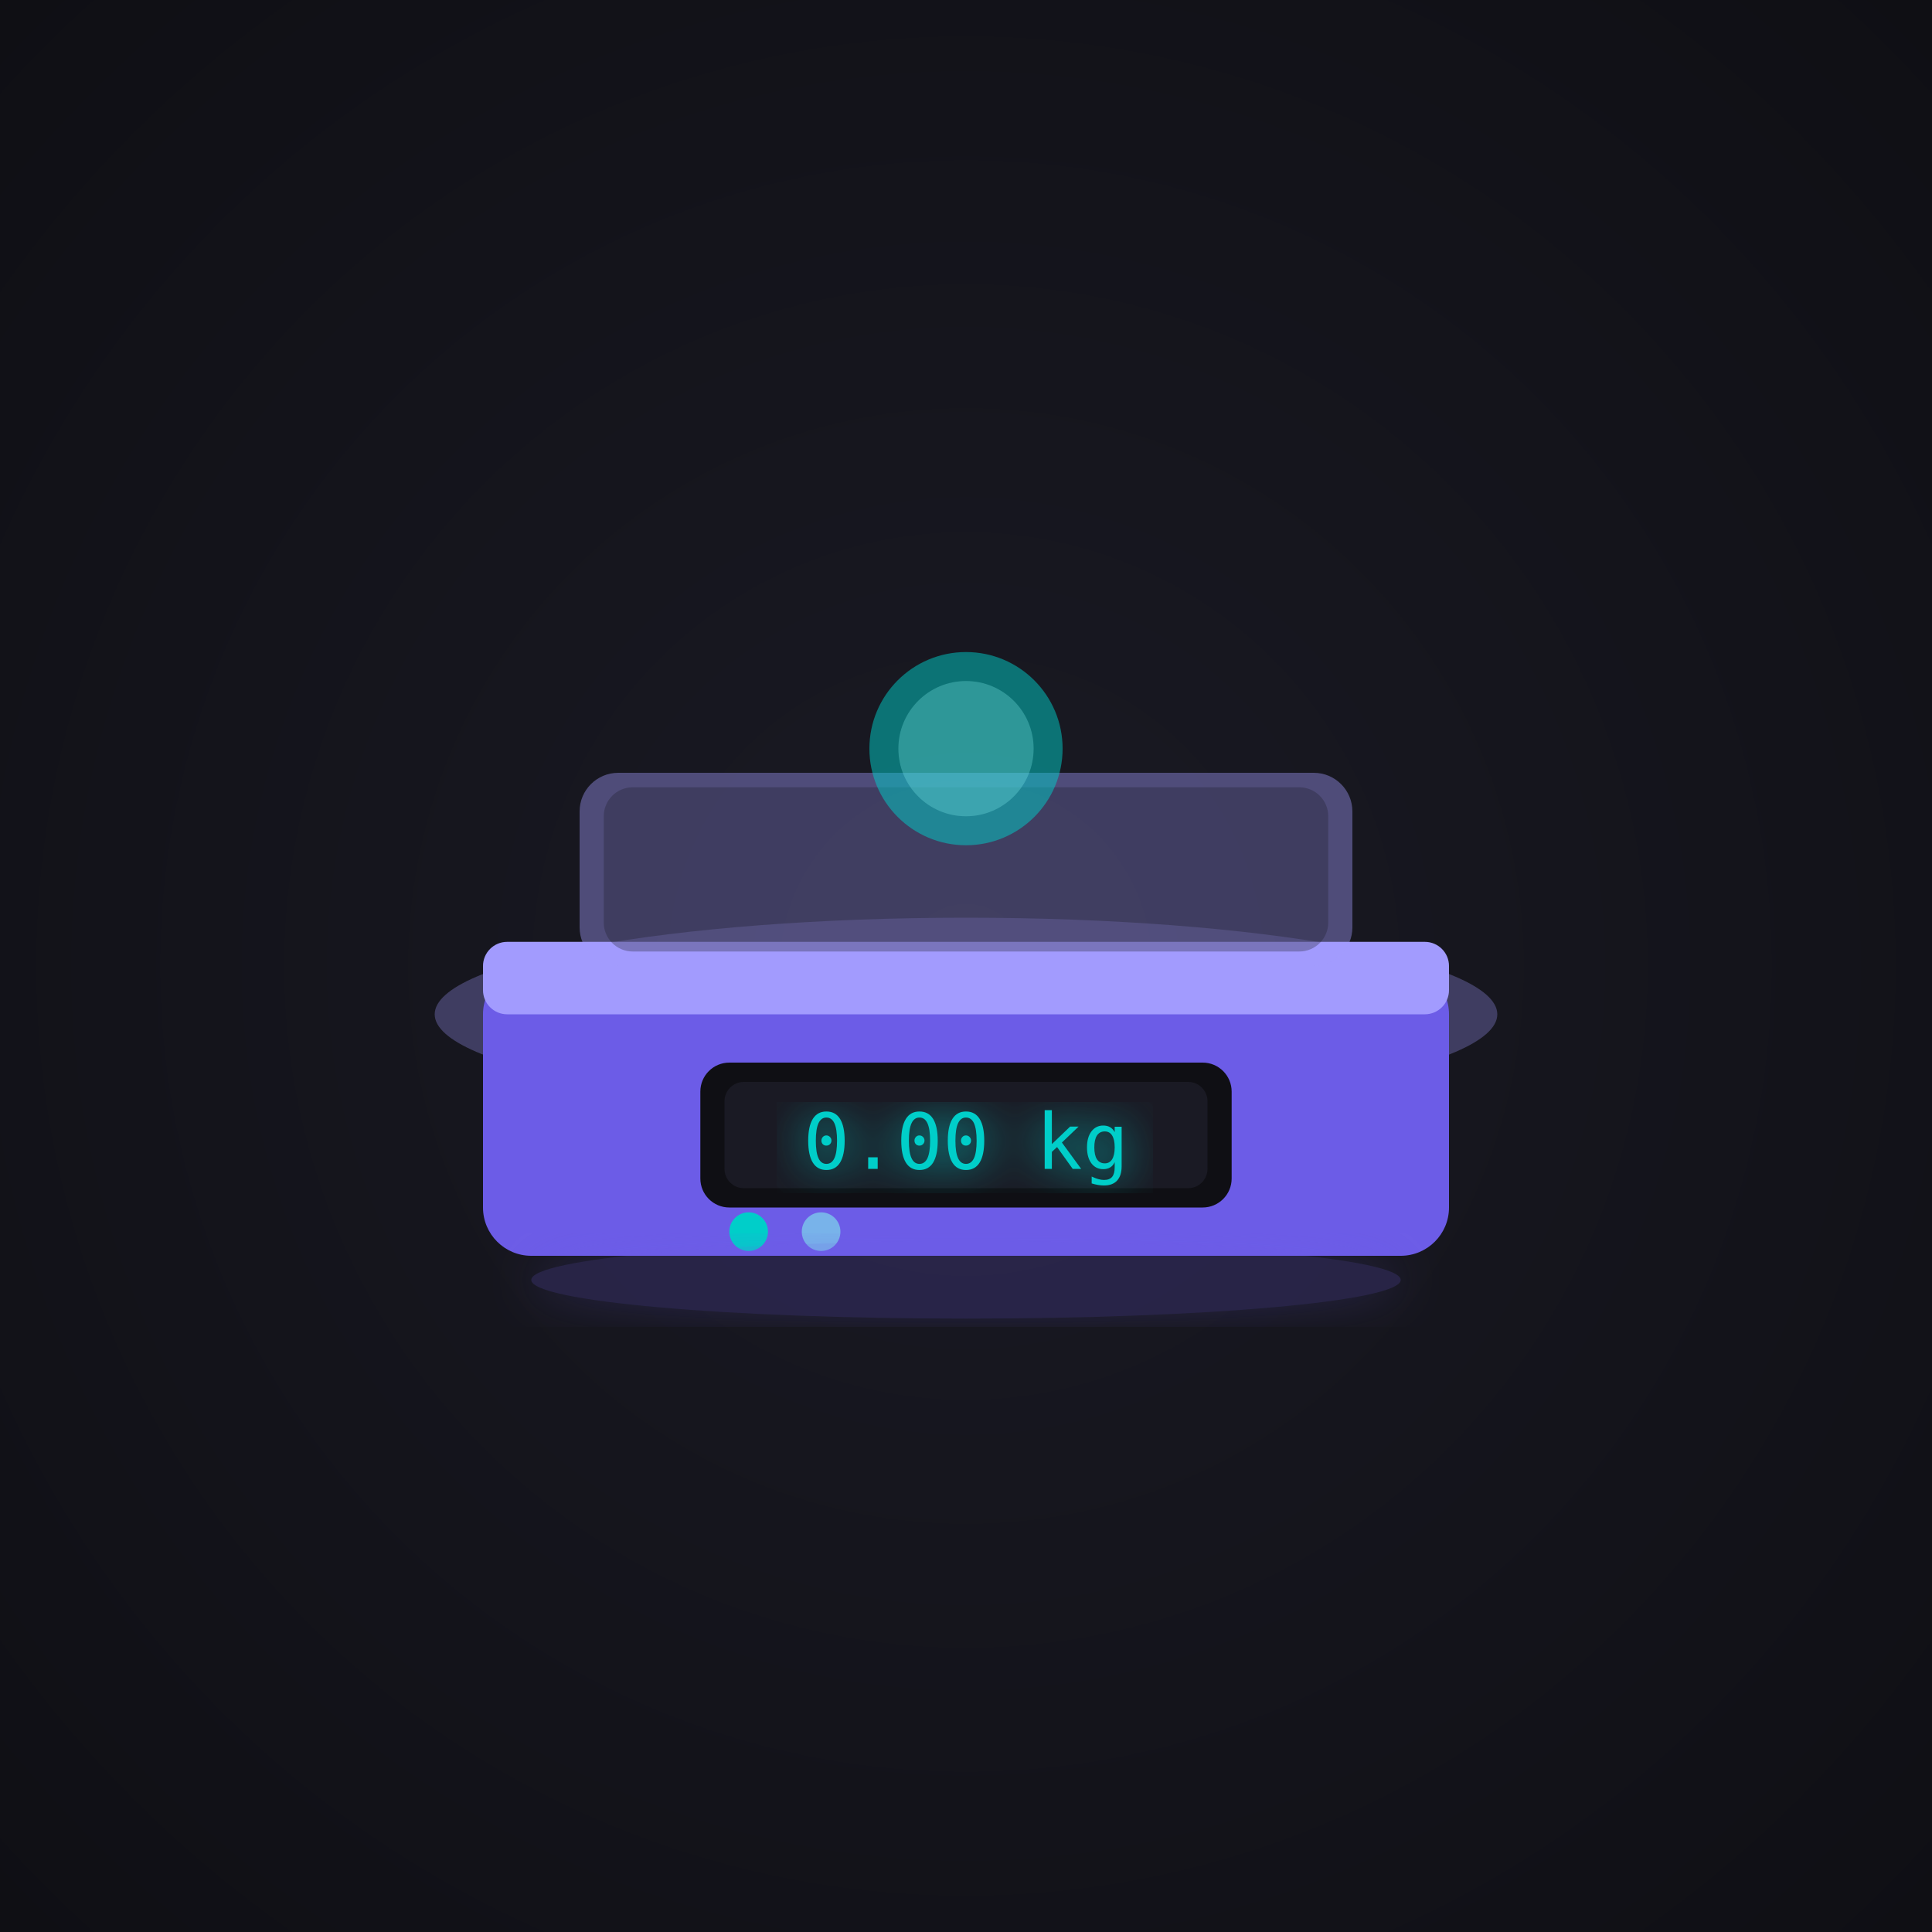
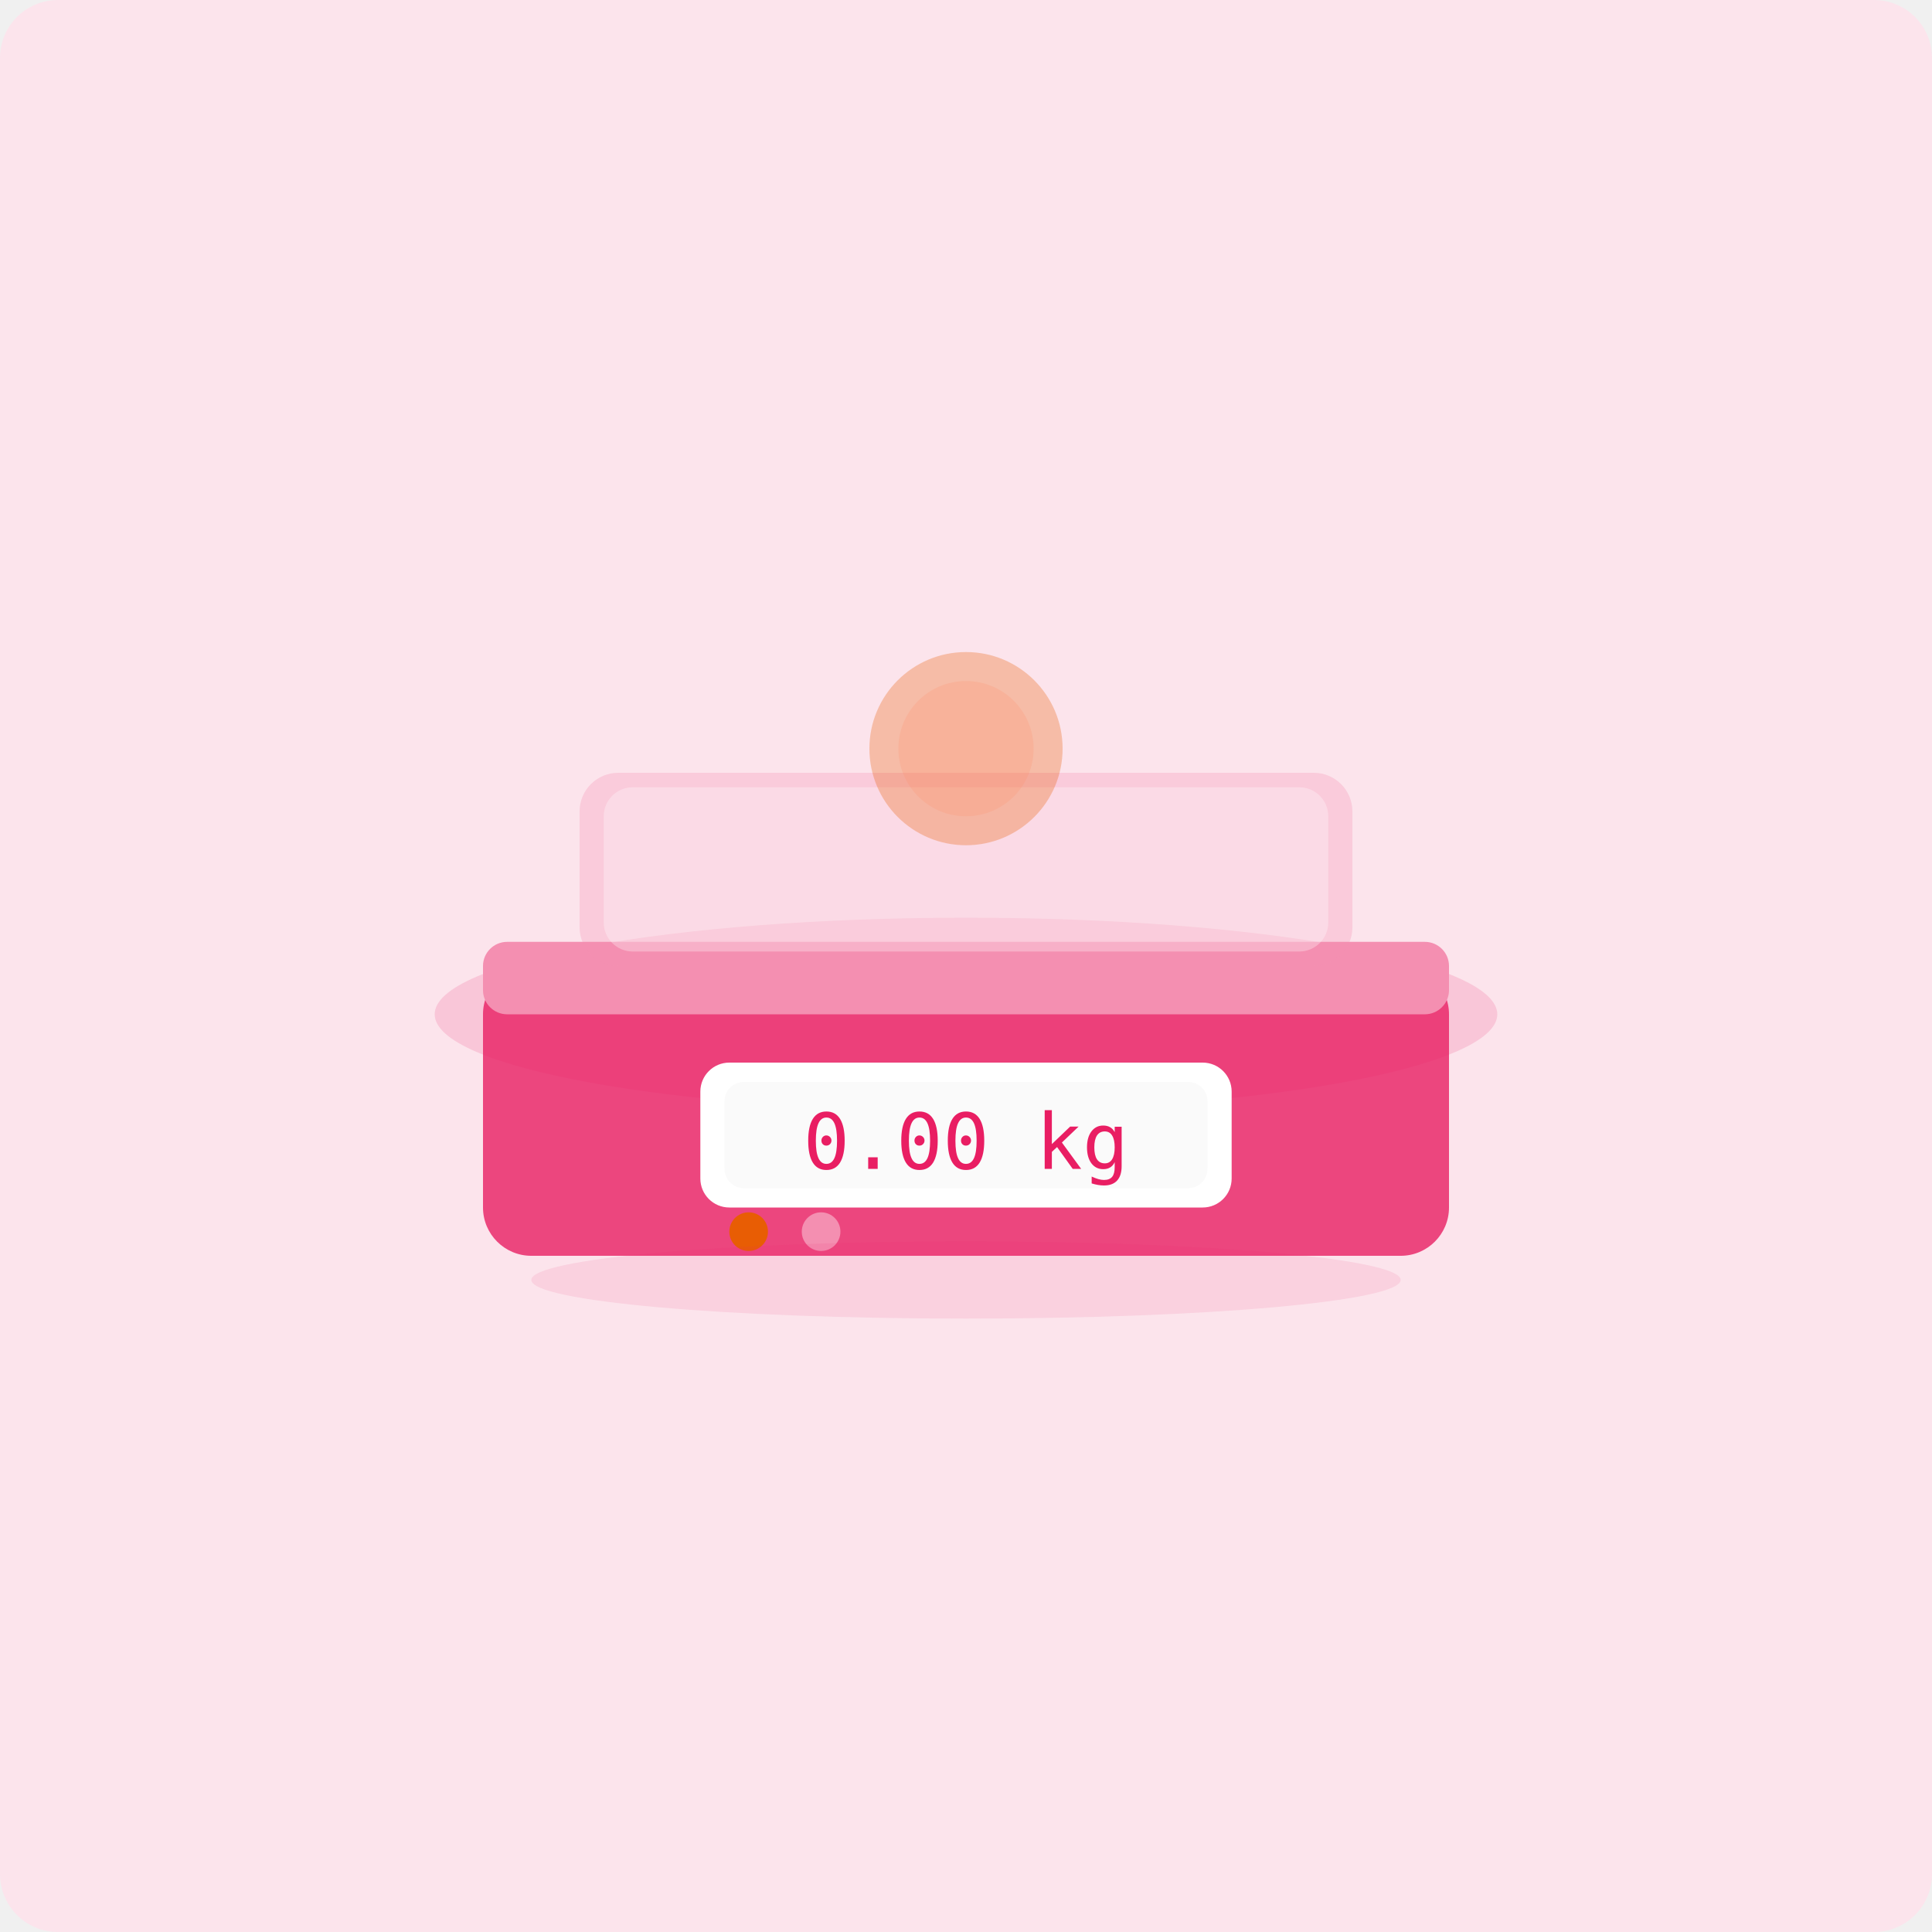
<svg xmlns="http://www.w3.org/2000/svg" viewBox="0 0 400 400" width="400" height="400">
-   <defs>
-     <radialGradient id="bg3" cx="50%" cy="50%" r="70%">
-       <stop offset="0%" stop-color="#1a1a24" />
-       <stop offset="100%" stop-color="#0f0f14" />
-     </radialGradient>
-     <filter id="glow3">
-       <feGaussianBlur stdDeviation="5" result="blur" />
-       <feMerge>
-         <feMergeNode in="blur" />
-         <feMergeNode in="SourceGraphic" />
-       </feMerge>
-     </filter>
-   </defs>
-   <rect width="400" height="400" fill="url(#bg3)" />
-   <ellipse cx="200" cy="210" rx="110" ry="20" fill="#a29bfe" opacity="0.3" />
-   <rect x="100" y="200" width="200" height="60" rx="10" fill="#6C5CE7" />
-   <rect x="100" y="195" width="200" height="15" rx="5" fill="#a29bfe" />
-   <rect x="145" y="220" width="110" height="30" rx="6" fill="#0f0f14" />
-   <rect x="150" y="224" width="100" height="22" rx="4" fill="#1a1a24" />
-   <text x="200" y="242" text-anchor="middle" font-family="monospace" font-size="16" fill="#00CEC9" filter="url(#glow3)">0.00 kg</text>
-   <circle cx="155" cy="255" r="4" fill="#00CEC9" />
-   <circle cx="170" cy="255" r="4" fill="#81ecec" opacity="0.6" />
-   <rect x="120" y="160" width="160" height="40" rx="8" fill="#a29bfe" opacity="0.4" />
-   <rect x="125" y="163" width="150" height="34" rx="6" fill="#1a1a24" opacity="0.3" />
-   <circle cx="200" cy="155" r="20" fill="#00CEC9" opacity="0.5" />
-   <circle cx="200" cy="155" r="14" fill="#81ecec" opacity="0.3" />
-   <ellipse cx="200" cy="265" rx="90" ry="8" fill="#6C5CE7" opacity="0.2" filter="url(#glow3)" />
+   <rect width="400" height="400" rx="12" fill="#FCE4EC" />
+   <ellipse cx="200" cy="210" rx="110" ry="20" fill="#E91E63" opacity="0.15" />
+   <rect x="100" y="200" width="200" height="60" rx="10" fill="#E91E63" opacity="0.8" />
+   <rect x="100" y="195" width="200" height="15" rx="5" fill="#F48FB1" />
+   <rect x="145" y="220" width="110" height="30" rx="6" fill="#fff" />
+   <rect x="150" y="224" width="100" height="22" rx="4" fill="#FAFAFA" />
+   <text x="200" y="242" text-anchor="middle" font-family="monospace" font-size="16" fill="#E91E63">0.00 kg</text>
+   <circle cx="155" cy="255" r="4" fill="#E85D04" />
+   <circle cx="170" cy="255" r="4" fill="#F48FB1" />
+   <rect x="120" y="160" width="160" height="40" rx="8" fill="#F48FB1" opacity="0.3" />
+   <rect x="125" y="163" width="150" height="34" rx="6" fill="#fff" opacity="0.3" />
+   <circle cx="200" cy="155" r="20" fill="#E85D04" opacity="0.3" />
+   <circle cx="200" cy="155" r="14" fill="#FF8A65" opacity="0.2" />
+   <ellipse cx="200" cy="265" rx="90" ry="8" fill="#E91E63" opacity="0.1" />
</svg>
